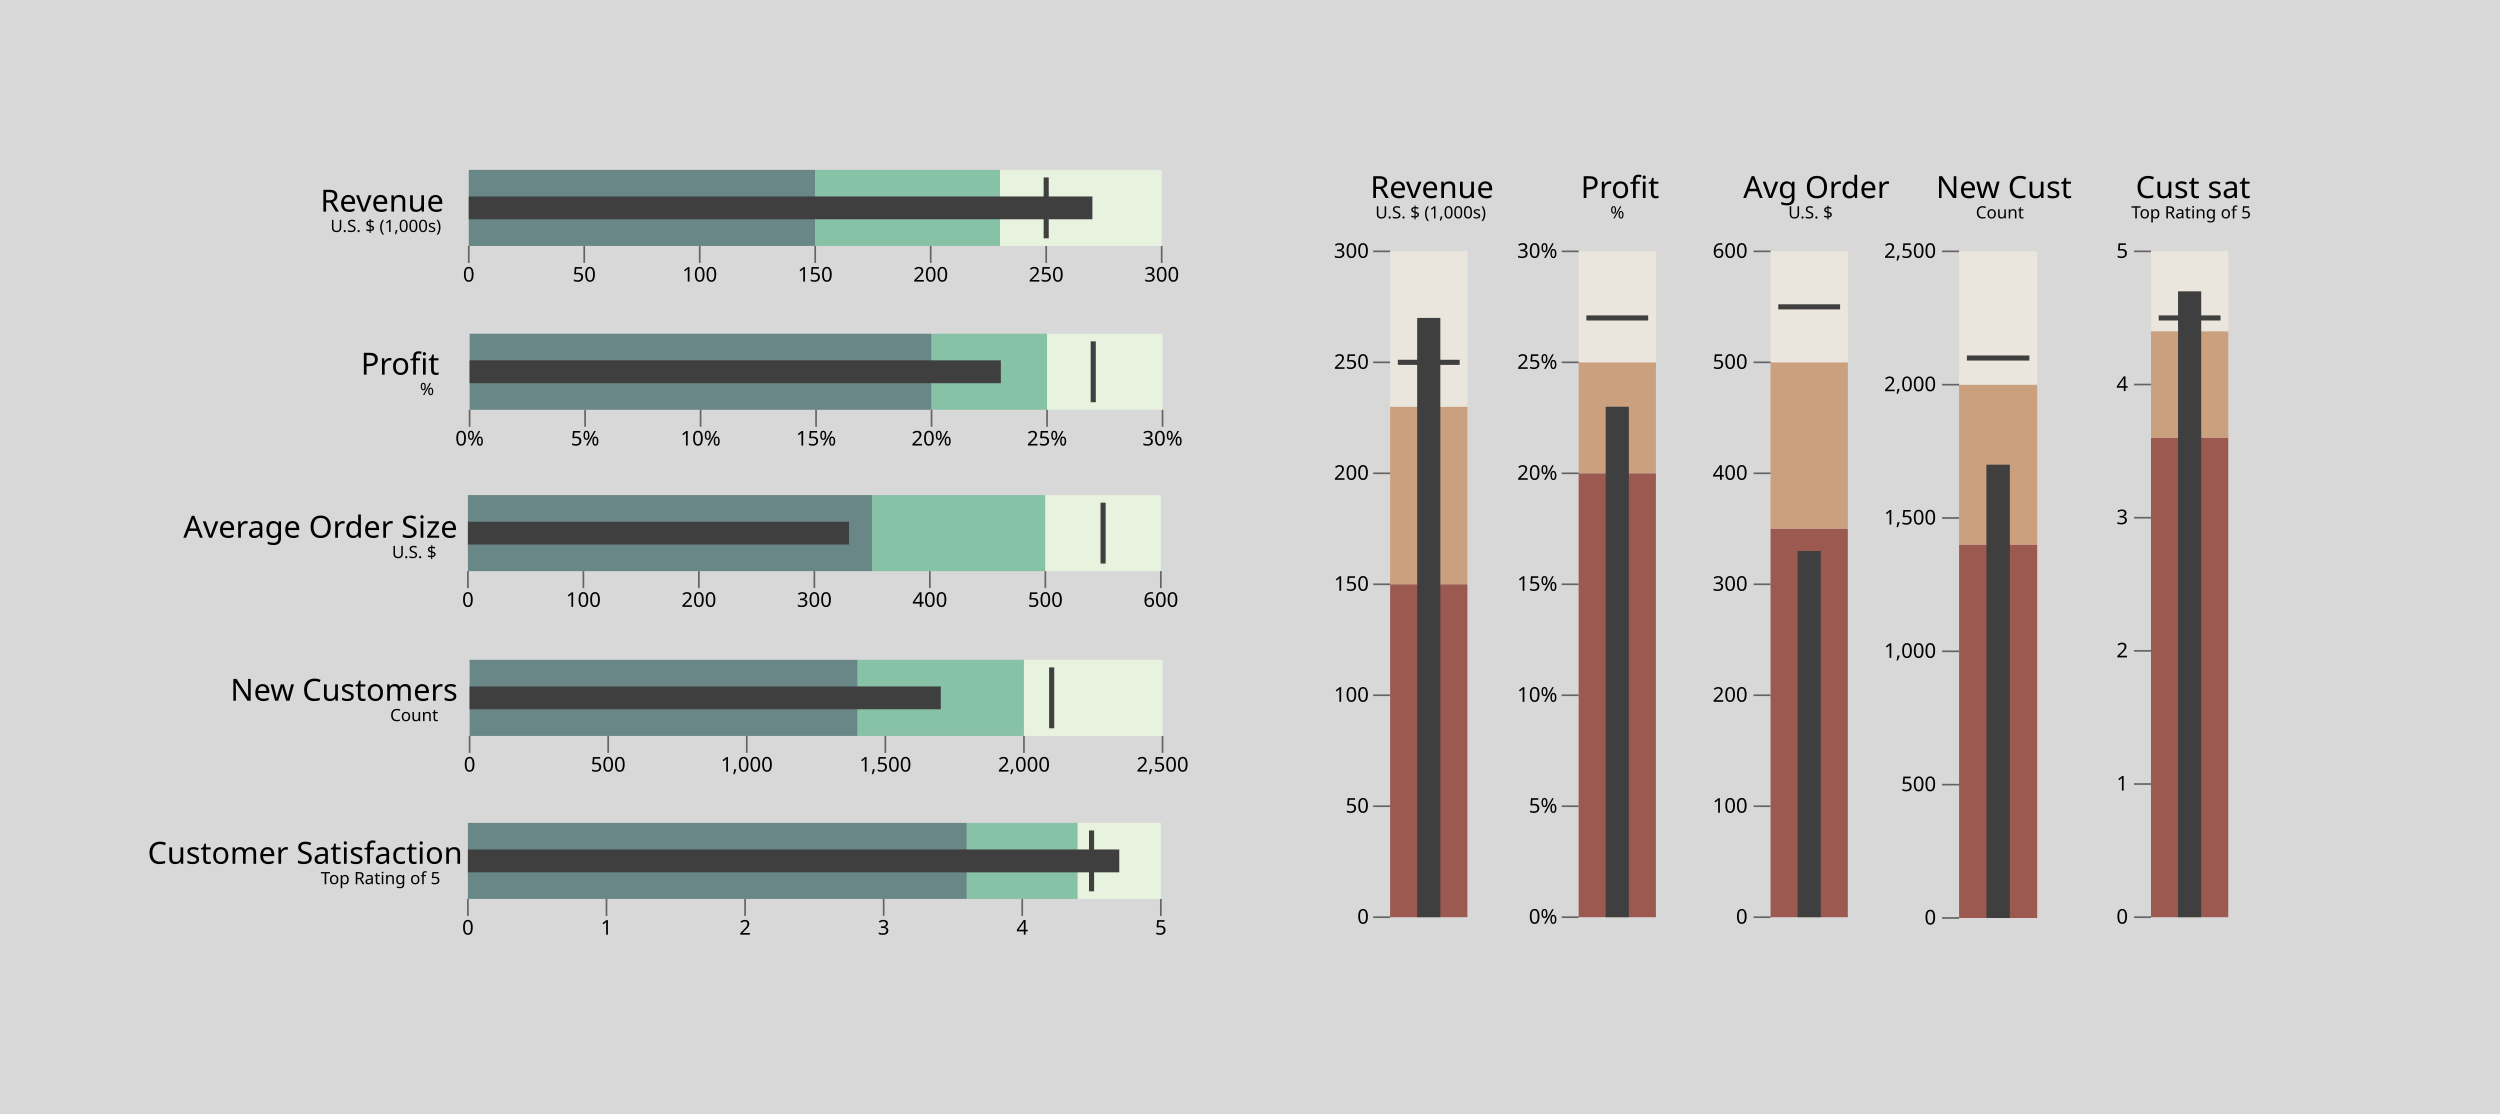
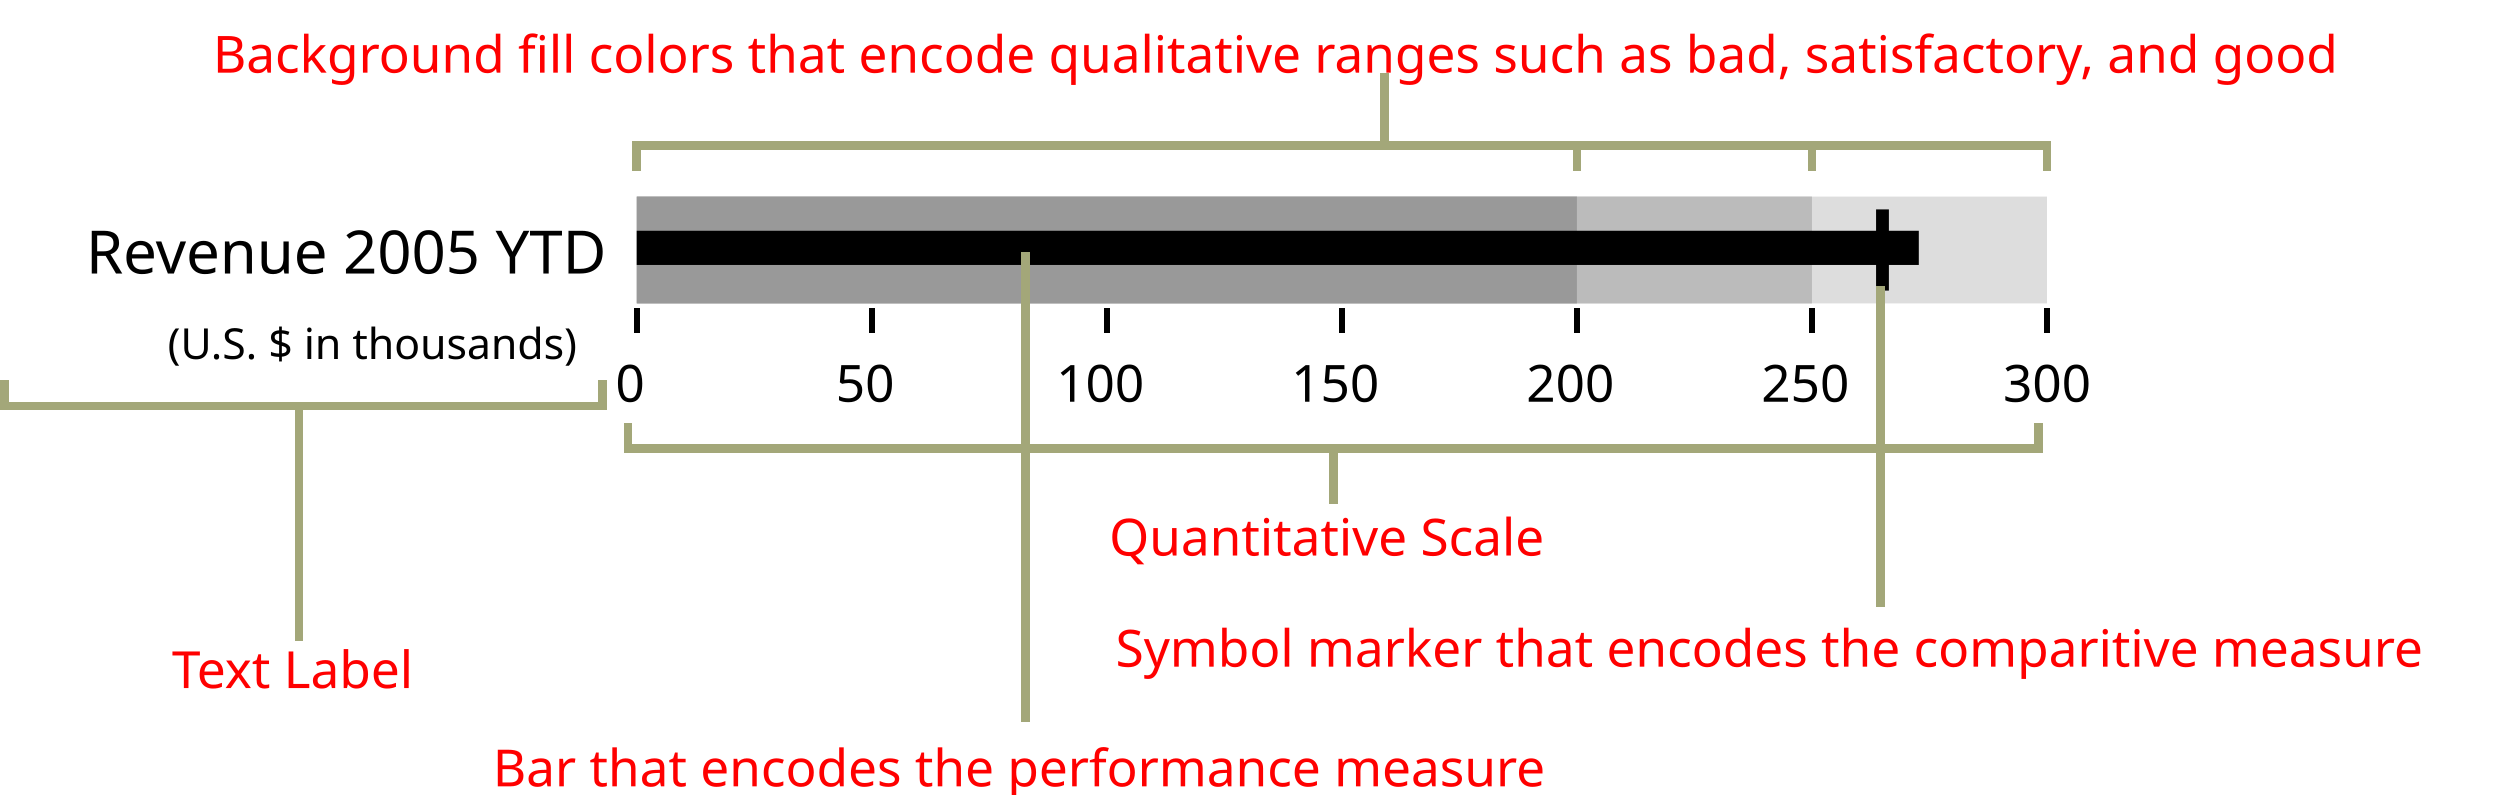
- <svg xmlns="http://www.w3.org/2000/svg" xmlns:ns1="http://www.datylon.com/dbi" xml:space="preserve" width="1472" height="656" style="enable-background:new 0 0 1472 656">
-   <defs ns1:type="fonts" id="datylon_font_defs">
-     <style>@font-face{font-family:"PTSans-Regular";src:url(https://s3-eu-west-1.amazonaws.com/fonts.insights.datylon.com/PTSans-Regular.ttf)format("truetype")}@font-face{font-family:"PTSans-Bold";src:url(https://s3-eu-west-1.amazonaws.com/fonts.insights.datylon.com/PTSans-Bold.ttf)format("truetype")}</style>
+ <svg xmlns="http://www.w3.org/2000/svg" xmlns:xlink="http://www.w3.org/1999/xlink" version="1.1" width="585" height="186">
+   <defs>
+     <g id="bullet_graph">
+       <g>
+         <path d="M 149,0 l 330,0 l 0,25 l -330,0 z" fill="#DDD" />
+         <path d="M 149,0 l 275,0 l 0,25 l -275,0 z" fill="#BBB" />
+         <path d="M 149,0 l 220,0 l 0,25 l -220,0 z" fill="#999" />
+       </g>
+       <g fill="rgba(0,0,0,1)">
+         <path d="M 149,8 l 300,0 l 0,8 l -300,0 z" />
+         <path d="M 439,3 l 3,0 l 0,19 l -3,0 z" />
+       </g>
+       <g stroke="black" stroke-width="1.5" shape-rendering="crispEdges" fill="none">
+         <line x1="149" y1="26" x2="149" y2="32" />
+         <line x1="204" y1="26" x2="204" y2="32" />
+         <line x1="259" y1="26" x2="259" y2="32" />
+         <line x1="314" y1="26" x2="314" y2="32" />
+         <line x1="369" y1="26" x2="369" y2="32" />
+         <line x1="424" y1="26" x2="424" y2="32" />
+         <line x1="479" y1="26" x2="479" y2="32" />
+       </g>
+       <text font-family="sans" text-anchor="end" stroke="none" fill="black">
+         <tspan x="145" y="18" font-size="14px">Revenue 2005 YTD</tspan>
+         <tspan x="135" y="38" font-size="10px">(U.S. $ in thousands)</tspan>
+       </text>
+       <text font-family="sans" font-size="12px" text-anchor="middle" stroke="none" fill="black">
+         <tspan x="149" y="48">0</tspan>
+         <tspan x="204" y="48">50</tspan>
+         <tspan x="259" y="48">100</tspan>
+         <tspan x="314" y="48">150</tspan>
+         <tspan x="369" y="48">200</tspan>
+         <tspan x="424" y="48">250</tspan>
+         <tspan x="479" y="48">300</tspan>
+       </text>
+     </g>
  </defs>
-   <g id="Labels">
-     <path d="M0 0h1472v656H0z" style="fill:#d8d8d8" />
-     <path d="M63 208h192v32H63z" style="fill:none" />
-     <text transform="translate(212.484 220.6)">
-       <tspan x="0" y="0" style="font-family:&quot;PTSans-Bold&quot;;font-size:18px">Profit</tspan>
-       <tspan x="34.786" y="12" style="font-family:&quot;PTSans-Regular&quot;;font-size:10px">%</tspan>
-     </text>
-     <path d="M912 104h80v32h-80z" style="fill:none" />
-     <text transform="translate(930.742 116.6)">
-       <tspan x="0" y="0" style="font-family:&quot;PTSans-Bold&quot;;font-size:18px">Profit</tspan>
-       <tspan x="17.393" y="12" style="font-family:&quot;PTSans-Regular&quot;;font-size:10px">%</tspan>
-     </text>
-     <path d="M63 304h192v32H63z" style="fill:none" />
-     <text transform="translate(107.924 316.6)">
-       <tspan x="0" y="0" style="font-family:&quot;PTSans-Bold&quot;;font-size:18px">Average Order Size</tspan>
-       <tspan x="122.847" y="12" style="font-family:&quot;PTSans-Regular&quot;;font-size:10px">U.S. $</tspan>
-     </text>
-     <path d="M1025 104h80v32h-80z" style="fill:none" />
-     <text transform="translate(1026.39 116.6)">
-       <tspan x="0" y="0" style="font-family:&quot;PTSans-Bold&quot;;font-size:18px">Avg Order</tspan>
-       <tspan x="26.495" y="12" style="font-family:&quot;PTSans-Regular&quot;;font-size:10px">U.S. $</tspan>
-     </text>
-     <path d="M63 400h192v32H63z" style="fill:none" />
-     <text transform="translate(135.661 412.6)">
-       <tspan x="0" y="0" style="font-family:&quot;PTSans-Bold&quot;;font-size:18px">New Customers</tspan>
-       <tspan x="94.019" y="12" style="font-family:&quot;PTSans-Regular&quot;;font-size:10px">Count</tspan>
-     </text>
-     <path d="M1136 104h80v32h-80z" style="fill:none" />
-     <text transform="translate(1139.938 116.6)">
-       <tspan x="0" y="0" style="font-family:&quot;PTSans-Bold&quot;;font-size:18px">New Cust</tspan>
-       <tspan x="23.403" y="12" style="font-family:&quot;PTSans-Regular&quot;;font-size:10px">Count</tspan>
-     </text>
-     <path d="M63 496h192v32H63z" style="fill:none" />
-     <text transform="translate(86.918 508.6)">
-       <tspan x="0" y="0" style="font-family:&quot;PTSans-Bold&quot;;font-size:18px">Customer Satisfaction</tspan>
-       <tspan x="101.933" y="12" style="font-family:&quot;PTSans-Regular&quot;;font-size:10px">Top Rating of 5</tspan>
-     </text>
-     <path d="M1248 104h80v32h-80z" style="fill:none" />
-     <text transform="translate(1257.508 116.6)">
-       <tspan x="0" y="0" style="font-family:&quot;PTSans-Bold&quot;;font-size:18px">Cust sat</tspan>
-       <tspan x="-2.583" y="12" style="font-family:&quot;PTSans-Regular&quot;;font-size:10px">Top Rating of 5</tspan>
-     </text>
-     <path d="M63 112h192v32H63z" style="fill:none" />
-     <text transform="translate(188.653 124.6)">
-       <tspan x="0" y="0" style="font-family:&quot;PTSans-Bold&quot;;font-size:18px">Revenue</tspan>
-       <tspan x="5.888" y="12" style="font-family:&quot;PTSans-Regular&quot;;font-size:10px">U.S. $ (1,000s)</tspan>
-     </text>
-     <path d="M800 104h80v32h-80z" style="fill:none" />
-     <text transform="translate(806.826 116.6)">
-       <tspan x="0" y="0" style="font-family:&quot;PTSans-Bold&quot;;font-size:18px">Revenue</tspan>
-       <tspan x="2.944" y="12" style="font-family:&quot;PTSans-Regular&quot;;font-size:10px">U.S. $ (1,000s)</tspan>
-     </text>
-   </g>
-   <g id="Charts">
-     <g id="Revenue_hor">
-       <defs>
-         <clipPath id="clipivu5y538cwn">
-           <path d="M0 0h448v96H0z" />
-         </clipPath>
-       </defs>
-       <g ns1:type="visualization" clip-path="url(#clipivu5y538cwn)" transform="translate(256 80)">
-         <g class="chart-group">
-           <g class="benchmark" transform="translate(20 20)">
-             <defs>
-               <clipPath id="ranges_rounding_kkuhk8c8ucq">
-                 <path d="M0 0h408v44.8H0z" />
-               </clipPath>
-             </defs>
-             <path fill="#3A6665" fill-opacity=".7" d="M0 0h204v44.8H0z" class="percentile" clip-path="url(#ranges_rounding_kkuhk8c8ucq)" />
-             <path fill="#66B892" fill-opacity=".7" d="M204 0h108.8v44.8H204z" class="percentile" clip-path="url(#ranges_rounding_kkuhk8c8ucq)" />
-             <path fill="#EFFEE3" fill-opacity=".7" d="M312.8 0H408v44.8h-95.2z" class="percentile" clip-path="url(#ranges_rounding_kkuhk8c8ucq)" />
-           </g>
-           <g class="bar" transform="translate(20 20)">
-             <defs>
-               <clipPath id="bars_rounding_ly88xtgqwe7">
-                 <path d="M0 15.68v13.44h367.2V15.68z" />
-               </clipPath>
-             </defs>
-             <path fill="#3F3F3F" d="M0 15.68h367.2v13.44H0z" class="bar" clip-path="url(#bars_rounding_ly88xtgqwe7)" />
-           </g>
-           <path stroke="#3F3F3F" stroke-width="3" d="M360 24.48v35.84" />
-           <g fill="none" class="x-axis" font-family="sans-serif" font-size="10" text-anchor="middle">
-             <g class="tick" transform="translate(20 67.3)">
-               <path stroke="#646464" d="M0 0v10" transform="translate(0 -2.5)" />
-               <text id="gtext" y="10" fill="#000" dy=".71em" letter-spacing="0" opacity="1" style="font-size:12px;font-family:PTSans-Regular">0</text>
-             </g>
-             <g class="tick">
-               <path stroke="#646464" d="M0 0v10" transform="translate(88 64.8)" />
-               <text y="10" fill="#000" dy=".71em" letter-spacing="0" style="font-size:12px;font-family:PTSans-Regular" transform="translate(88 67.3)">50</text>
-             </g>
-             <g class="tick">
-               <path stroke="#646464" d="M0 0v10" transform="translate(156 64.8)" />
-               <text y="10" fill="#000" dy=".71em" letter-spacing="0" style="font-size:12px;font-family:PTSans-Regular" transform="translate(156 67.3)">100</text>
-             </g>
-             <g class="tick">
-               <path stroke="#646464" d="M0 0v10" transform="translate(224 64.8)" />
-               <text y="10" fill="#000" dy=".71em" letter-spacing="0" style="font-size:12px;font-family:PTSans-Regular" transform="translate(224 67.3)">150</text>
-             </g>
-             <g class="tick">
-               <path stroke="#646464" d="M0 0v10" transform="translate(292 64.8)" />
-               <text y="10" fill="#000" dy=".71em" letter-spacing="0" style="font-size:12px;font-family:PTSans-Regular" transform="translate(292 67.3)">200</text>
-             </g>
-             <g class="tick">
-               <path stroke="#646464" d="M0 0v10" transform="translate(360 64.8)" />
-               <text y="10" fill="#000" dy=".71em" letter-spacing="0" style="font-size:12px;font-family:PTSans-Regular" transform="translate(360 67.3)">250</text>
-             </g>
-             <g class="tick">
-               <path stroke="#646464" d="M0 0v10" transform="translate(428 64.8)" />
-               <text y="10" fill="#000" dy=".71em" letter-spacing="0" style="font-size:12px;font-family:PTSans-Regular" transform="translate(428 67.3)">300</text>
-             </g>
-           </g>
-         </g>
-       </g>
-     </g>
-     <g id="Revenue_ver">
-       <defs>
-         <clipPath id="clipt4zgdc0oppk">
-           <path d="M0 0h95.5v432.042H0z" />
-         </clipPath>
-       </defs>
-       <g ns1:type="visualization" clip-path="url(#clipt4zgdc0oppk)" transform="translate(768.5 128)">
-         <g class="chart-group">
-           <g class="benchmark" transform="translate(50 20)">
-             <defs>
-               <clipPath id="ranges_rounding_djtb4w19vqf">
-                 <path d="M0 0h45.5v392.042H0V0z" />
-               </clipPath>
-             </defs>
-             <path fill="#842418" fill-opacity=".7" d="M0 196.021h45.5v196.021H0z" class="percentile" clip-path="url(#ranges_rounding_djtb4w19vqf)" />
-             <path fill="#C5895A" fill-opacity=".7" d="M0 91.477h45.5v104.545H0z" class="percentile" clip-path="url(#ranges_rounding_djtb4w19vqf)" />
-             <path fill="#F4EDE0" fill-opacity=".7" d="M0 0h45.5v91.477H0z" class="percentile" clip-path="url(#ranges_rounding_djtb4w19vqf)" />
-           </g>
-           <g class="bar" transform="translate(50 20)">
-             <defs>
-               <clipPath id="bars_rounding_cej8w6w9jq">
-                 <path d="M15.925 39.204v352.838h13.65V39.204z" />
-               </clipPath>
-             </defs>
-             <path fill="#3F3F3F" d="M15.925 39.204h13.65v352.838h-13.65z" class="bar" clip-path="url(#bars_rounding_cej8w6w9jq)" />
-           </g>
-           <path stroke="#3F3F3F" stroke-width="3" d="M54.55 85.34h36.4" />
-           <g fill="none" class="y-axis" font-family="sans-serif" font-size="10" text-anchor="end">
-             <g class="tick">
-               <path stroke="#646464" d="M0 0h-10" transform="translate(50 412.042)" />
-               <text x="-10" fill="#000" dy=".32em" letter-spacing="0" style="font-size:12px;font-family:PTSans-Regular" transform="translate(47.5 412.042)">0</text>
-             </g>
-             <g class="tick">
-               <path stroke="#646464" d="M0 0h-10" transform="translate(50 346.702)" />
-               <text x="-10" fill="#000" dy=".32em" letter-spacing="0" style="font-size:12px;font-family:PTSans-Regular" transform="translate(47.5 346.702)">50</text>
-             </g>
-             <g class="tick">
-               <path stroke="#646464" d="M0 0h-10" transform="translate(50 281.362)" />
-               <text x="-10" fill="#000" dy=".32em" letter-spacing="0" style="font-size:12px;font-family:PTSans-Regular" transform="translate(47.5 281.362)">100</text>
-             </g>
-             <g class="tick">
-               <path stroke="#646464" d="M0 0h-10" transform="translate(50 216.021)" />
-               <text x="-10" fill="#000" dy=".32em" letter-spacing="0" style="font-size:12px;font-family:PTSans-Regular" transform="translate(47.5 216.021)">150</text>
-             </g>
-             <g class="tick">
-               <path stroke="#646464" d="M0 0h-10" transform="translate(50 150.68)" />
-               <text x="-10" fill="#000" dy=".32em" letter-spacing="0" style="font-size:12px;font-family:PTSans-Regular" transform="translate(47.5 150.68)">200</text>
-             </g>
-             <g class="tick">
-               <path stroke="#646464" d="M0 0h-10" transform="translate(50 85.34)" />
-               <text x="-10" fill="#000" dy=".32em" letter-spacing="0" style="font-size:12px;font-family:PTSans-Regular" transform="translate(47.5 85.34)">250</text>
-             </g>
-             <g class="tick">
-               <path stroke="#646464" d="M0 0h-10" transform="translate(50 20)" />
-               <text x="-10" fill="#000" dy=".32em" letter-spacing="0" style="font-size:12px;font-family:PTSans-Regular" transform="translate(47.5 20)">300</text>
-             </g>
-           </g>
-         </g>
-       </g>
-     </g>
-     <g id="Profit_hor">
-       <defs>
-         <clipPath id="clipyzdyuvaww4">
-           <path d="M0 0h448v96H0z" />
-         </clipPath>
-       </defs>
-       <g ns1:type="visualization" clip-path="url(#clipyzdyuvaww4)" transform="translate(256.5 176.5)">
-         <g class="chart-group">
-           <g class="benchmark" transform="translate(20 20)">
-             <defs>
-               <clipPath id="ranges_rounding_ovd97an7ri">
-                 <path d="M0 0h408v44.8H0z" />
-               </clipPath>
-             </defs>
-             <path fill="#3A6665" fill-opacity=".7" d="M0 0h272v44.8H0z" class="percentile" clip-path="url(#ranges_rounding_ovd97an7ri)" />
-             <path fill="#66B892" fill-opacity=".7" d="M272 0h68v44.8h-68z" class="percentile" clip-path="url(#ranges_rounding_ovd97an7ri)" />
-             <path fill="#EFFEE3" fill-opacity=".7" d="M340 0h68v44.8h-68z" class="percentile" clip-path="url(#ranges_rounding_ovd97an7ri)" />
-           </g>
-           <g class="bar" transform="translate(20 20)">
-             <defs>
-               <clipPath id="bars_rounding_wmok2ch05w">
-                 <path d="M0 15.68v13.44h312.8V15.68z" />
-               </clipPath>
-             </defs>
-             <path fill="#3F3F3F" d="M0 15.68h312.8v13.44H0z" class="bar" clip-path="url(#bars_rounding_wmok2ch05w)" />
-           </g>
-           <path stroke="#3F3F3F" stroke-width="3" d="M387.2 24.48v35.84" />
-           <g fill="none" class="x-axis" font-family="sans-serif" font-size="10" text-anchor="middle">
-             <g class="tick">
-               <path stroke="#646464" d="M0 0v10" transform="translate(20 64.8)" />
-               <text y="10" fill="#000" dy=".71em" letter-spacing="0" style="font-size:12px;font-family:PTSans-Regular" transform="translate(20 67.3)">0%</text>
-             </g>
-             <g class="tick">
-               <path stroke="#646464" d="M0 0v10" transform="translate(88 64.8)" />
-               <text y="10" fill="#000" dy=".71em" letter-spacing="0" style="font-size:12px;font-family:PTSans-Regular" transform="translate(88 67.3)">5%</text>
-             </g>
-             <g class="tick">
-               <path stroke="#646464" d="M0 0v10" transform="translate(156 64.8)" />
-               <text y="10" fill="#000" dy=".71em" letter-spacing="0" style="font-size:12px;font-family:PTSans-Regular" transform="translate(156 67.3)">10%</text>
-             </g>
-             <g class="tick">
-               <path stroke="#646464" d="M0 0v10" transform="translate(224 64.8)" />
-               <text y="10" fill="#000" dy=".71em" letter-spacing="0" style="font-size:12px;font-family:PTSans-Regular" transform="translate(224 67.3)">15%</text>
-             </g>
-             <g class="tick">
-               <path stroke="#646464" d="M0 0v10" transform="translate(292 64.8)" />
-               <text y="10" fill="#000" dy=".71em" letter-spacing="0" style="font-size:12px;font-family:PTSans-Regular" transform="translate(292 67.3)">20%</text>
-             </g>
-             <g class="tick">
-               <path stroke="#646464" d="M0 0v10" transform="translate(360 64.8)" />
-               <text y="10" fill="#000" dy=".71em" letter-spacing="0" style="font-size:12px;font-family:PTSans-Regular" transform="translate(360 67.3)">25%</text>
-             </g>
-             <g class="tick">
-               <path stroke="#646464" d="M0 0v10" transform="translate(428 64.8)" />
-               <text y="10" fill="#000" dy=".71em" letter-spacing="0" style="font-size:12px;font-family:PTSans-Regular" transform="translate(428 67.3)">30%</text>
-             </g>
-           </g>
-         </g>
-       </g>
-     </g>
-     <g id="Profit_ver">
-       <defs>
-         <clipPath id="clipfhljyi7eb4c">
-           <path d="M0 0h95.5v432.042H0z" />
-         </clipPath>
-       </defs>
-       <g ns1:type="visualization" clip-path="url(#clipfhljyi7eb4c)" transform="translate(879.5 128)">
-         <g class="chart-group">
-           <g class="benchmark" transform="translate(50 20)">
-             <defs>
-               <clipPath id="ranges_rounding_ja1lmazmer">
-                 <path d="M0 0h45.5v392.042H0V0z" />
-               </clipPath>
-             </defs>
-             <path fill="#842418" fill-opacity=".7" d="M0 130.681h45.5v261.362H0z" class="percentile" clip-path="url(#ranges_rounding_ja1lmazmer)" />
-             <path fill="#C5895A" fill-opacity=".7" d="M0 65.34h45.5v65.34H0z" class="percentile" clip-path="url(#ranges_rounding_ja1lmazmer)" />
-             <path fill="#F4EDE0" fill-opacity=".7" d="M0 0h45.5v65.34H0z" class="percentile" clip-path="url(#ranges_rounding_ja1lmazmer)" />
-           </g>
-           <g class="bar" transform="translate(50 20)">
-             <defs>
-               <clipPath id="bars_rounding_nk44m45466b">
-                 <path d="M15.925 91.477v300.565h13.65V91.477z" />
-               </clipPath>
-             </defs>
-             <path fill="#3F3F3F" d="M15.925 91.477h13.65v300.566h-13.65z" class="bar" clip-path="url(#bars_rounding_nk44m45466b)" />
-           </g>
-           <path stroke="#3F3F3F" stroke-width="3" d="M54.55 59.204h36.4" />
-           <g fill="none" class="y-axis" font-family="sans-serif" font-size="10" text-anchor="end">
-             <g class="tick">
-               <path stroke="#646464" d="M0 0h-10" transform="translate(50 412.042)" />
-               <text x="-10" fill="#000" dy=".32em" letter-spacing="0" style="font-size:12px;font-family:PTSans-Regular" transform="translate(47.5 412.042)">0%</text>
-             </g>
-             <g class="tick">
-               <path stroke="#646464" d="M0 0h-10" transform="translate(50 346.702)" />
-               <text x="-10" fill="#000" dy=".32em" letter-spacing="0" style="font-size:12px;font-family:PTSans-Regular" transform="translate(47.5 346.702)">5%</text>
-             </g>
-             <g class="tick">
-               <path stroke="#646464" d="M0 0h-10" transform="translate(50 281.362)" />
-               <text x="-10" fill="#000" dy=".32em" letter-spacing="0" style="font-size:12px;font-family:PTSans-Regular" transform="translate(47.5 281.362)">10%</text>
-             </g>
-             <g class="tick">
-               <path stroke="#646464" d="M0 0h-10" transform="translate(50 216.021)" />
-               <text x="-10" fill="#000" dy=".32em" letter-spacing="0" style="font-size:12px;font-family:PTSans-Regular" transform="translate(47.5 216.021)">15%</text>
-             </g>
-             <g class="tick">
-               <path stroke="#646464" d="M0 0h-10" transform="translate(50 150.68)" />
-               <text x="-10" fill="#000" dy=".32em" letter-spacing="0" style="font-size:12px;font-family:PTSans-Regular" transform="translate(47.5 150.68)">20%</text>
-             </g>
-             <g class="tick">
-               <path stroke="#646464" d="M0 0h-10" transform="translate(50 85.34)" />
-               <text x="-10" fill="#000" dy=".32em" letter-spacing="0" style="font-size:12px;font-family:PTSans-Regular" transform="translate(47.5 85.34)">25%</text>
-             </g>
-             <g class="tick">
-               <path stroke="#646464" d="M0 0h-10" transform="translate(50 20)" />
-               <text x="-10" fill="#000" dy=".32em" letter-spacing="0" style="font-size:12px;font-family:PTSans-Regular" transform="translate(47.5 20)">30%</text>
-             </g>
-           </g>
-         </g>
-       </g>
-     </g>
-     <g id="Order_size_hor">
-       <defs>
-         <clipPath id="clip14gcbhp3oya">
-           <path d="M0 0h448v96H0z" />
-         </clipPath>
-       </defs>
-       <g ns1:type="visualization" clip-path="url(#clip14gcbhp3oya)" transform="translate(255.5 271.5)">
-         <g class="chart-group">
-           <g class="benchmark" transform="translate(20 20)">
-             <defs>
-               <clipPath id="ranges_rounding_usurozmsxd">
-                 <path d="M0 0h408v44.8H0z" />
-               </clipPath>
-             </defs>
-             <path fill="#3A6665" fill-opacity=".7" d="M0 0h238v44.8H0z" class="percentile" clip-path="url(#ranges_rounding_usurozmsxd)" />
-             <path fill="#66B892" fill-opacity=".7" d="M238 0h102v44.8H238z" class="percentile" clip-path="url(#ranges_rounding_usurozmsxd)" />
-             <path fill="#EFFEE3" fill-opacity=".7" d="M340 0h68v44.8h-68z" class="percentile" clip-path="url(#ranges_rounding_usurozmsxd)" />
-           </g>
-           <g class="bar" transform="translate(20 20)">
-             <defs>
-               <clipPath id="bars_rounding_x9np58bgno">
-                 <path d="M0 15.68v13.44h224.4V15.68z" />
-               </clipPath>
-             </defs>
-             <path fill="#3F3F3F" d="M0 15.68h224.4v13.44H0z" class="bar" clip-path="url(#bars_rounding_x9np58bgno)" />
-           </g>
-           <path stroke="#3F3F3F" stroke-width="3" d="M394 24.48v35.84" />
-           <g fill="none" class="x-axis" font-family="sans-serif" font-size="10" text-anchor="middle">
-             <g class="tick">
-               <path stroke="#646464" d="M0 0v10" transform="translate(20 64.8)" />
-               <text y="10" fill="#000" dy=".71em" letter-spacing="0" style="font-size:12px;font-family:PTSans-Regular" transform="translate(20 67.3)">0</text>
-             </g>
-             <g class="tick">
-               <path stroke="#646464" d="M0 0v10" transform="translate(88 64.8)" />
-               <text y="10" fill="#000" dy=".71em" letter-spacing="0" style="font-size:12px;font-family:PTSans-Regular" transform="translate(88 67.3)">100</text>
-             </g>
-             <g class="tick">
-               <path stroke="#646464" d="M0 0v10" transform="translate(156 64.8)" />
-               <text y="10" fill="#000" dy=".71em" letter-spacing="0" style="font-size:12px;font-family:PTSans-Regular" transform="translate(156 67.3)">200</text>
-             </g>
-             <g class="tick">
-               <path stroke="#646464" d="M0 0v10" transform="translate(224 64.8)" />
-               <text y="10" fill="#000" dy=".71em" letter-spacing="0" style="font-size:12px;font-family:PTSans-Regular" transform="translate(224 67.3)">300</text>
-             </g>
-             <g class="tick">
-               <path stroke="#646464" d="M0 0v10" transform="translate(292 64.8)" />
-               <text y="10" fill="#000" dy=".71em" letter-spacing="0" style="font-size:12px;font-family:PTSans-Regular" transform="translate(292 67.3)">400</text>
-             </g>
-             <g class="tick">
-               <path stroke="#646464" d="M0 0v10" transform="translate(360 64.8)" />
-               <text y="10" fill="#000" dy=".71em" letter-spacing="0" style="font-size:12px;font-family:PTSans-Regular" transform="translate(360 67.3)">500</text>
-             </g>
-             <g class="tick">
-               <path stroke="#646464" d="M0 0v10" transform="translate(428 64.8)" />
-               <text y="10" fill="#000" dy=".71em" letter-spacing="0" style="font-size:12px;font-family:PTSans-Regular" transform="translate(428 67.3)">600</text>
-             </g>
-           </g>
-         </g>
-       </g>
-     </g>
-     <g id="Avg_Order_ver">
-       <defs>
-         <clipPath id="clipdcy9jwk6lhf">
-           <path d="M0 0h95.5v432.042H0z" />
-         </clipPath>
-       </defs>
-       <g ns1:type="visualization" clip-path="url(#clipdcy9jwk6lhf)" transform="translate(992.5 128)">
-         <g class="chart-group">
-           <g class="benchmark" transform="translate(50 20)">
-             <defs>
-               <clipPath id="ranges_rounding_cjw6wqgwbj7">
-                 <path d="M0 0h45.5v392.042H0V0z" />
-               </clipPath>
-             </defs>
-             <path fill="#842418" fill-opacity=".7" d="M0 163.351h45.5v228.691H0z" class="percentile" clip-path="url(#ranges_rounding_cjw6wqgwbj7)" />
-             <path fill="#C5895A" fill-opacity=".7" d="M0 65.34h45.5v98.011H0z" class="percentile" clip-path="url(#ranges_rounding_cjw6wqgwbj7)" />
-             <path fill="#F4EDE0" fill-opacity=".7" d="M0 0h45.5v65.34H0z" class="percentile" clip-path="url(#ranges_rounding_cjw6wqgwbj7)" />
-           </g>
-           <g class="bar" transform="translate(50 20)">
-             <defs>
-               <clipPath id="bars_rounding_on7rhuhsvdg">
-                 <path d="M15.925 176.419v215.623h13.65V176.42z" />
-               </clipPath>
-             </defs>
-             <path fill="#3F3F3F" d="M15.925 176.419h13.65v215.623h-13.65z" class="bar" clip-path="url(#bars_rounding_on7rhuhsvdg)" />
-           </g>
-           <path stroke="#3F3F3F" stroke-width="3" d="M54.55 52.67h36.4" />
-           <g fill="none" class="y-axis" font-family="sans-serif" font-size="10" text-anchor="end">
-             <g class="tick">
-               <path stroke="#646464" d="M0 0h-10" transform="translate(50 412.042)" />
-               <text x="-10" fill="#000" dy=".32em" letter-spacing="0" style="font-size:12px;font-family:PTSans-Regular" transform="translate(46.5 412.042)">0</text>
-             </g>
-             <g class="tick">
-               <path stroke="#646464" d="M0 0h-10" transform="translate(50 346.702)" />
-               <text x="-10" fill="#000" dy=".32em" letter-spacing="0" style="font-size:12px;font-family:PTSans-Regular" transform="translate(46.5 346.702)">100</text>
-             </g>
-             <g class="tick">
-               <path stroke="#646464" d="M0 0h-10" transform="translate(50 281.362)" />
-               <text x="-10" fill="#000" dy=".32em" letter-spacing="0" style="font-size:12px;font-family:PTSans-Regular" transform="translate(46.5 281.362)">200</text>
-             </g>
-             <g class="tick">
-               <path stroke="#646464" d="M0 0h-10" transform="translate(50 216.021)" />
-               <text x="-10" fill="#000" dy=".32em" letter-spacing="0" style="font-size:12px;font-family:PTSans-Regular" transform="translate(46.5 216.021)">300</text>
-             </g>
-             <g class="tick">
-               <path stroke="#646464" d="M0 0h-10" transform="translate(50 150.68)" />
-               <text x="-10" fill="#000" dy=".32em" letter-spacing="0" style="font-size:12px;font-family:PTSans-Regular" transform="translate(46.5 150.68)">400</text>
-             </g>
-             <g class="tick">
-               <path stroke="#646464" d="M0 0h-10" transform="translate(50 85.34)" />
-               <text x="-10" fill="#000" dy=".32em" letter-spacing="0" style="font-size:12px;font-family:PTSans-Regular" transform="translate(46.5 85.34)">500</text>
-             </g>
-             <g class="tick">
-               <path stroke="#646464" d="M0 0h-10" transform="translate(50 20)" />
-               <text x="-10" fill="#000" dy=".32em" letter-spacing="0" style="font-size:12px;font-family:PTSans-Regular" transform="translate(46.5 20)">600</text>
-             </g>
-           </g>
-         </g>
-       </g>
-     </g>
-     <g id="New_customers_hor">
-       <defs>
-         <clipPath id="clip3hin8kqgrzu">
-           <path d="M0 0h448v96H0z" />
-         </clipPath>
-       </defs>
-       <g ns1:type="visualization" clip-path="url(#clip3hin8kqgrzu)" transform="translate(256.5 368.5)">
-         <g class="chart-group">
-           <g class="benchmark" transform="translate(20 20)">
-             <defs>
-               <clipPath id="ranges_rounding_y6u6sevn5w">
-                 <path d="M0 0h408v44.8H0z" />
-               </clipPath>
-             </defs>
-             <path fill="#3A6665" fill-opacity=".7" d="M0 0h228.48v44.8H0z" class="percentile" clip-path="url(#ranges_rounding_y6u6sevn5w)" />
-             <path fill="#66B892" fill-opacity=".7" d="M228.48 0h97.92v44.8h-97.92z" class="percentile" clip-path="url(#ranges_rounding_y6u6sevn5w)" />
-             <path fill="#EFFEE3" fill-opacity=".7" d="M326.4 0H408v44.8h-81.6z" class="percentile" clip-path="url(#ranges_rounding_y6u6sevn5w)" />
-           </g>
-           <g class="bar" transform="translate(20 20)">
-             <defs>
-               <clipPath id="bars_rounding_hseuy2dvsr4">
-                 <path d="M0 15.68v13.44h277.44V15.68z" />
-               </clipPath>
-             </defs>
-             <path fill="#3F3F3F" d="M0 15.68h277.44v13.44H0z" class="bar" clip-path="url(#bars_rounding_hseuy2dvsr4)" />
-           </g>
-           <path stroke="#3F3F3F" stroke-width="3" d="M362.72 24.48v35.84" />
-           <g fill="none" class="x-axis" font-family="sans-serif" font-size="10" text-anchor="middle">
-             <g class="tick">
-               <path stroke="#646464" d="M0 0v10" transform="translate(20 64.8)" />
-               <text y="10" fill="#000" dy=".71em" letter-spacing="0" style="font-size:12px;font-family:PTSans-Regular" transform="translate(20 67.3)">0</text>
-             </g>
-             <g class="tick">
-               <path stroke="#646464" d="M0 0v10" transform="translate(101.6 64.8)" />
-               <text y="10" fill="#000" dy=".71em" letter-spacing="0" style="font-size:12px;font-family:PTSans-Regular" transform="translate(101.6 67.3)">500</text>
-             </g>
-             <g class="tick">
-               <path stroke="#646464" d="M0 0v10" transform="translate(183.2 64.8)" />
-               <text y="10" fill="#000" dy=".71em" letter-spacing="0" style="font-size:12px;font-family:PTSans-Regular" transform="translate(183.2 67.3)">1,000</text>
-             </g>
-             <g class="tick">
-               <path stroke="#646464" d="M0 0v10" transform="translate(264.8 64.8)" />
-               <text y="10" fill="#000" dy=".71em" letter-spacing="0" style="font-size:12px;font-family:PTSans-Regular" transform="translate(264.8 67.3)">1,500</text>
-             </g>
-             <g class="tick">
-               <path stroke="#646464" d="M0 0v10" transform="translate(346.4 64.8)" />
-               <text y="10" fill="#000" dy=".71em" letter-spacing="0" style="font-size:12px;font-family:PTSans-Regular" transform="translate(346.4 67.3)">2,000</text>
-             </g>
-             <g class="tick">
-               <path stroke="#646464" d="M0 0v10" transform="translate(428 64.8)" />
-               <text y="10" fill="#000" dy=".71em" letter-spacing="0" style="font-size:12px;font-family:PTSans-Regular" transform="translate(428 67.3)">2,500</text>
-             </g>
-           </g>
-         </g>
-       </g>
-     </g>
-     <g id="New_customers_ver">
-       <defs>
-         <clipPath id="clip5x874u57bop">
-           <path d="M0 0h96v432.5H0z" />
-         </clipPath>
-       </defs>
-       <g ns1:type="visualization" clip-path="url(#clip5x874u57bop)" transform="translate(1103.5 128)">
-         <g class="chart-group">
-           <g class="benchmark" transform="translate(50 20)">
-             <defs>
-               <clipPath id="ranges_rounding_3app86ycfcg">
-                 <path d="M0 0h46v392.5H0V0z" />
-               </clipPath>
-             </defs>
-             <path fill="#842418" fill-opacity=".7" d="M0 172.7h46v219.8H0z" class="percentile" clip-path="url(#ranges_rounding_3app86ycfcg)" />
-             <path fill="#C5895A" fill-opacity=".7" d="M0 78.5h46v94.2H0z" class="percentile" clip-path="url(#ranges_rounding_3app86ycfcg)" />
-             <path fill="#F4EDE0" fill-opacity=".7" d="M0 0h46v78.5H0z" class="percentile" clip-path="url(#ranges_rounding_3app86ycfcg)" />
-           </g>
-           <g class="bar" transform="translate(50 20)">
-             <defs>
-               <clipPath id="bars_rounding_wxyecsou8ub">
-                 <path d="M16.1 125.6v266.9h13.8V125.6z" />
-               </clipPath>
-             </defs>
-             <path fill="#3F3F3F" d="M16.1 125.6h13.8v266.9H16.1z" class="bar" clip-path="url(#bars_rounding_wxyecsou8ub)" />
-           </g>
-           <path stroke="#3F3F3F" stroke-width="3" d="M54.6 82.8h36.8" />
-           <g fill="none" class="y-axis" font-family="sans-serif" font-size="10" text-anchor="end">
-             <g class="tick">
-               <path stroke="#646464" d="M0 0h-10" transform="translate(50 412.5)" />
-               <text x="-10" fill="#000" dy=".32em" letter-spacing="0" style="font-size:12px;font-family:PTSans-Regular" transform="translate(46.5 412.5)">0</text>
-             </g>
-             <g class="tick">
-               <path stroke="#646464" d="M0 0h-10" transform="translate(50 334)" />
-               <text x="-10" fill="#000" dy=".32em" letter-spacing="0" style="font-size:12px;font-family:PTSans-Regular" transform="translate(46.5 334)">500</text>
-             </g>
-             <g class="tick">
-               <path stroke="#646464" d="M0 0h-10" transform="translate(50 255.5)" />
-               <text x="-10" fill="#000" dy=".32em" letter-spacing="0" style="font-size:12px;font-family:PTSans-Regular" transform="translate(46.5 255.5)">1,000</text>
-             </g>
-             <g class="tick">
-               <path stroke="#646464" d="M0 0h-10" transform="translate(50 177)" />
-               <text x="-10" fill="#000" dy=".32em" letter-spacing="0" style="font-size:12px;font-family:PTSans-Regular" transform="translate(46.5 177)">1,500</text>
-             </g>
-             <g class="tick">
-               <path stroke="#646464" d="M0 0h-10" transform="translate(50 98.5)" />
-               <text x="-10" fill="#000" dy=".32em" letter-spacing="0" style="font-size:12px;font-family:PTSans-Regular" transform="translate(46.5 98.5)">2,000</text>
-             </g>
-             <g class="tick">
-               <path stroke="#646464" d="M0 0h-10" transform="translate(50 20)" />
-               <text x="-10" fill="#000" dy=".32em" letter-spacing="0" style="font-size:12px;font-family:PTSans-Regular" transform="translate(46.5 20)">2,500</text>
-             </g>
-           </g>
-         </g>
-       </g>
-     </g>
-     <g id="Customer_Satisfaction_hor">
-       <defs>
-         <clipPath id="cliph7equcmymrn">
-           <path d="M0 0h448v96H0z" />
-         </clipPath>
-       </defs>
-       <g ns1:type="visualization" clip-path="url(#cliph7equcmymrn)" transform="translate(255.5 464.5)">
-         <g class="chart-group">
-           <g class="benchmark" transform="translate(20 20)">
-             <defs>
-               <clipPath id="ranges_rounding_ggc7n97023a">
-                 <path d="M0 0h408v44.8H0z" />
-               </clipPath>
-             </defs>
-             <path fill="#3A6665" fill-opacity=".7" d="M0 0h293.76v44.8H0z" class="percentile" clip-path="url(#ranges_rounding_ggc7n97023a)" />
-             <path fill="#66B892" fill-opacity=".7" d="M293.76 0h65.28v44.8h-65.28z" class="percentile" clip-path="url(#ranges_rounding_ggc7n97023a)" />
-             <path fill="#EFFEE3" fill-opacity=".7" d="M359.04 0H408v44.8h-48.96z" class="percentile" clip-path="url(#ranges_rounding_ggc7n97023a)" />
-           </g>
-           <g class="bar" transform="translate(20 20)">
-             <defs>
-               <clipPath id="bars_rounding_22o7llo3jd2">
-                 <path d="M0 15.68v13.44h383.52V15.68z" />
-               </clipPath>
-             </defs>
-             <path fill="#3F3F3F" d="M0 15.68h383.52v13.44H0z" class="bar" clip-path="url(#bars_rounding_22o7llo3jd2)" />
-           </g>
-           <path stroke="#3F3F3F" stroke-width="3" d="M387.2 24.48v35.84" />
-           <g fill="none" class="x-axis" font-family="sans-serif" font-size="10" text-anchor="middle">
-             <g class="tick">
-               <path stroke="#646464" d="M0 0v10" transform="translate(20 64.8)" />
-               <text y="10" fill="#000" dy=".71em" letter-spacing="0" style="font-size:12px;font-family:PTSans-Regular" transform="translate(20 67.3)">0</text>
-             </g>
-             <g class="tick">
-               <path stroke="#646464" d="M0 0v10" transform="translate(101.6 64.8)" />
-               <text y="10" fill="#000" dy=".71em" letter-spacing="0" style="font-size:12px;font-family:PTSans-Regular" transform="translate(101.6 67.3)">1</text>
-             </g>
-             <g class="tick">
-               <path stroke="#646464" d="M0 0v10" transform="translate(183.2 64.8)" />
-               <text y="10" fill="#000" dy=".71em" letter-spacing="0" style="font-size:12px;font-family:PTSans-Regular" transform="translate(183.2 67.3)">2</text>
-             </g>
-             <g class="tick">
-               <path stroke="#646464" d="M0 0v10" transform="translate(264.8 64.8)" />
-               <text y="10" fill="#000" dy=".71em" letter-spacing="0" style="font-size:12px;font-family:PTSans-Regular" transform="translate(264.8 67.3)">3</text>
-             </g>
-             <g class="tick">
-               <path stroke="#646464" d="M0 0v10" transform="translate(346.4 64.8)" />
-               <text y="10" fill="#000" dy=".71em" letter-spacing="0" style="font-size:12px;font-family:PTSans-Regular" transform="translate(346.4 67.3)">4</text>
-             </g>
-             <g class="tick">
-               <path stroke="#646464" d="M0 0v10" transform="translate(428 64.8)" />
-               <text y="10" fill="#000" dy=".71em" letter-spacing="0" style="font-size:12px;font-family:PTSans-Regular" transform="translate(428 67.3)">5</text>
-             </g>
-           </g>
-         </g>
-       </g>
-     </g>
-     <g id="Customer_satisfaction_ver">
-       <defs>
-         <clipPath id="clipnmadkzp25fg">
-           <path d="M0 0h95.5v432.042H0z" />
-         </clipPath>
-       </defs>
-       <g ns1:type="visualization" clip-path="url(#clipnmadkzp25fg)" transform="translate(1216.5 128)">
-         <g class="chart-group">
-           <g class="benchmark" transform="translate(50 20)">
-             <defs>
-               <clipPath id="ranges_rounding_s50ik6ib3f">
-                 <path d="M0 0h45.5v392.042H0V0z" />
-               </clipPath>
-             </defs>
-             <path fill="#842418" fill-opacity=".7" d="M0 109.772h45.5v282.27H0z" class="percentile" clip-path="url(#ranges_rounding_s50ik6ib3f)" />
-             <path fill="#C5895A" fill-opacity=".7" d="M0 47.045h45.5v62.727H0z" class="percentile" clip-path="url(#ranges_rounding_s50ik6ib3f)" />
-             <path fill="#F4EDE0" fill-opacity=".7" d="M0 0h45.5v47.045H0z" class="percentile" clip-path="url(#ranges_rounding_s50ik6ib3f)" />
-           </g>
-           <g class="bar" transform="translate(50 20)">
-             <defs>
-               <clipPath id="bars_rounding_j8ertfdr50a">
-                 <path d="M15.925 23.523v368.52h13.65V23.522z" />
-               </clipPath>
-             </defs>
-             <path fill="#3F3F3F" d="M15.925 23.523h13.65v368.52h-13.65z" class="bar" clip-path="url(#bars_rounding_j8ertfdr50a)" />
-           </g>
-           <path stroke="#3F3F3F" stroke-width="3" d="M54.55 59.204h36.4" />
-           <g fill="none" class="y-axis" font-family="sans-serif" font-size="10" text-anchor="end">
-             <g class="tick">
-               <path stroke="#646464" d="M0 0h-10" transform="translate(50 412.042)" />
-               <text x="-10" fill="#000" dy=".32em" letter-spacing="0" style="font-size:12px;font-family:PTSans-Regular" transform="translate(46.5 412.042)">0</text>
-             </g>
-             <g class="tick">
-               <path stroke="#646464" d="M0 0h-10" transform="translate(50 333.634)" />
-               <text x="-10" fill="#000" dy=".32em" letter-spacing="0" style="font-size:12px;font-family:PTSans-Regular" transform="translate(46.5 333.634)">1</text>
-             </g>
-             <g class="tick">
-               <path stroke="#646464" d="M0 0h-10" transform="translate(50 255.225)" />
-               <text x="-10" fill="#000" dy=".32em" letter-spacing="0" style="font-size:12px;font-family:PTSans-Regular" transform="translate(46.5 255.225)">2</text>
-             </g>
-             <g class="tick">
-               <path stroke="#646464" d="M0 0h-10" transform="translate(50 176.817)" />
-               <text x="-10" fill="#000" dy=".32em" letter-spacing="0" style="font-size:12px;font-family:PTSans-Regular" transform="translate(46.5 176.817)">3</text>
-             </g>
-             <g class="tick">
-               <path stroke="#646464" d="M0 0h-10" transform="translate(50 98.408)" />
-               <text x="-10" fill="#000" dy=".32em" letter-spacing="0" style="font-size:12px;font-family:PTSans-Regular" transform="translate(46.5 98.408)">4</text>
-             </g>
-             <g class="tick">
-               <path stroke="#646464" d="M0 0h-10" transform="translate(50 20)" />
-               <text x="-10" fill="#000" dy=".32em" letter-spacing="0" style="font-size:12px;font-family:PTSans-Regular" transform="translate(46.5 20)">5</text>
-             </g>
-           </g>
-         </g>
-       </g>
-     </g>
+   <use x="0" y="46" xlink:href="#bullet_graph" />
+   <text font-family="sans" font-size="12px" text-anchor="middle" stroke="none" fill="red">
+     <tspan x="300" y="17">Background fill colors that encode qualitative ranges such as bad, satisfactory, and good</tspan>
+     <tspan x="70" y="161">Text Label</tspan>
+     <tspan x="240" y="184">Bar that encodes the performance measure</tspan>
+     <tspan x="312" y="130">Quantitative Scale</tspan>
+     <tspan x="414" y="156">Symbol marker that encodes the comparitive measure</tspan>
+   </text>
+   <g stroke="#a3a779" stroke-width="2" fill="none" shape-rendering="crispEdges">
+     <path d="M 324,17 l 0,17 m -175,6 l 0,-6 l 330,0 l 0,6 m -330,0 l 0,-6 l 275,0 l 0,6 m -275,0 l 0,-6 l 220,0 l 0,6" />
+     <path d="M 70,150 l 0,-55 m -69,-6 l 0,6 l 140,0 l 0,-6" />
+     <path d="M 240,169 l 0 -110" />
+     <path d="M 312,118 l 0,-13 m -165,-6 l 0,6 l 330,0 l 0,-6" />
+     <path d="M 440,142 l 0 -75" />
  </g>
</svg>
